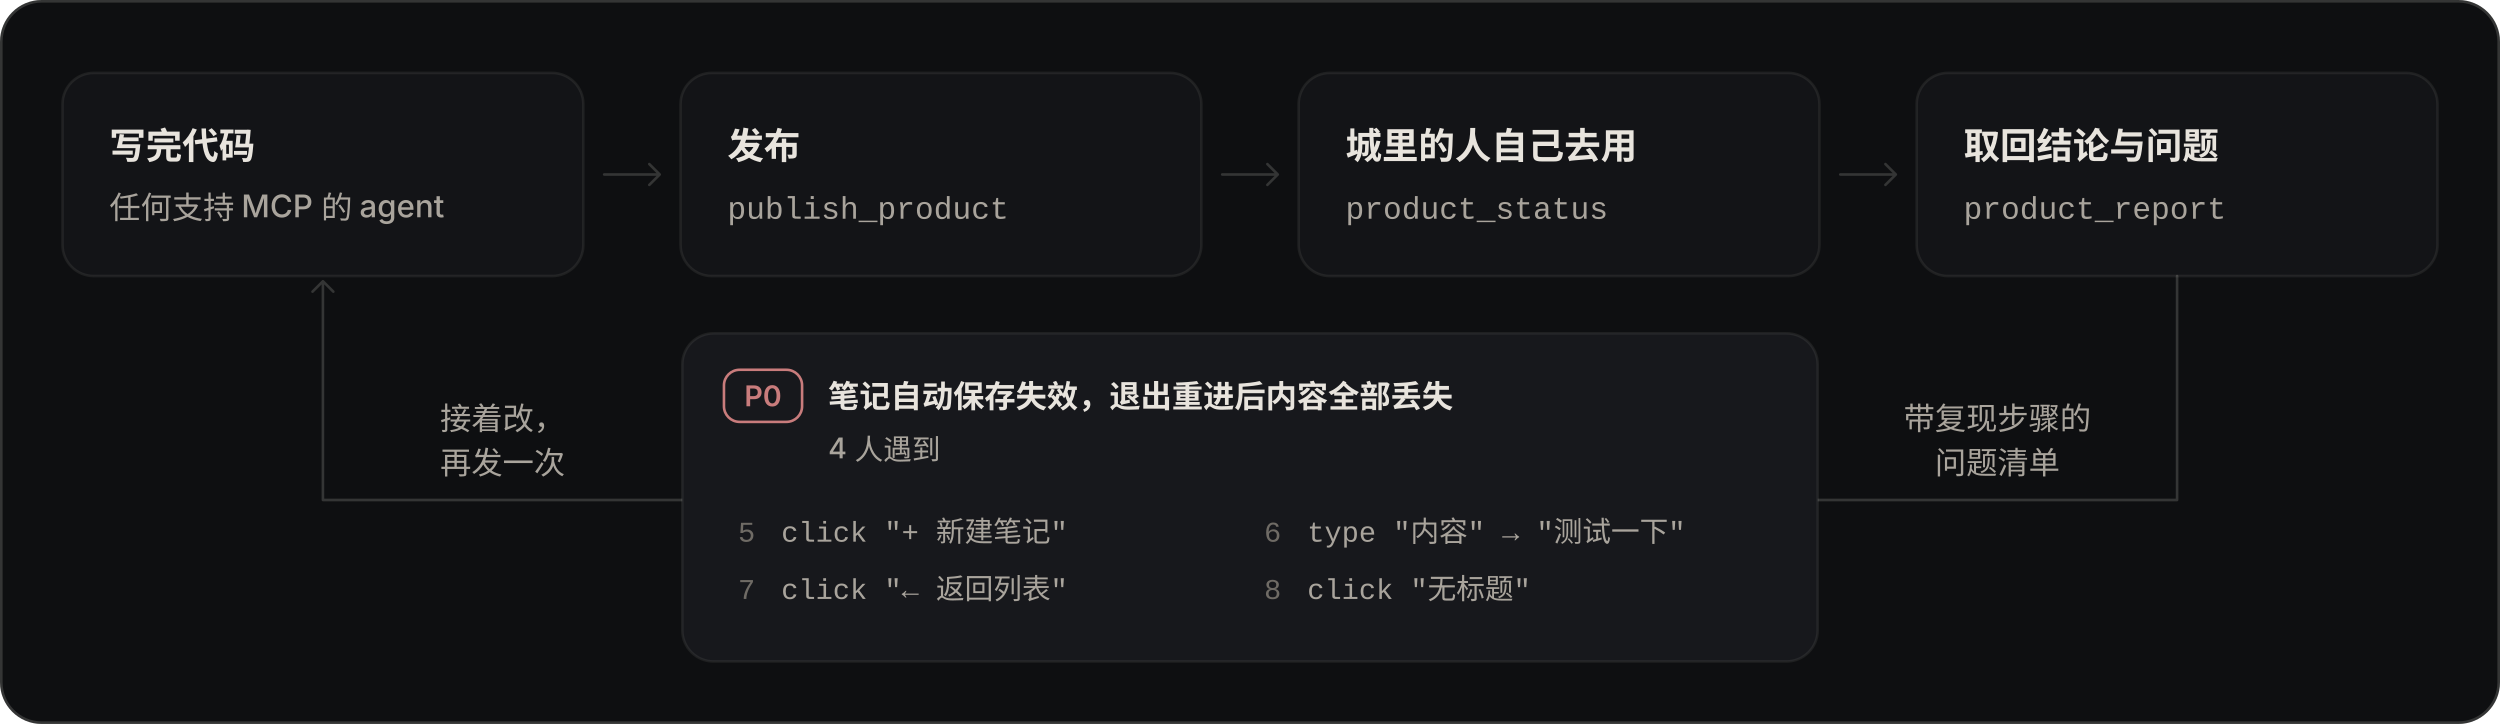
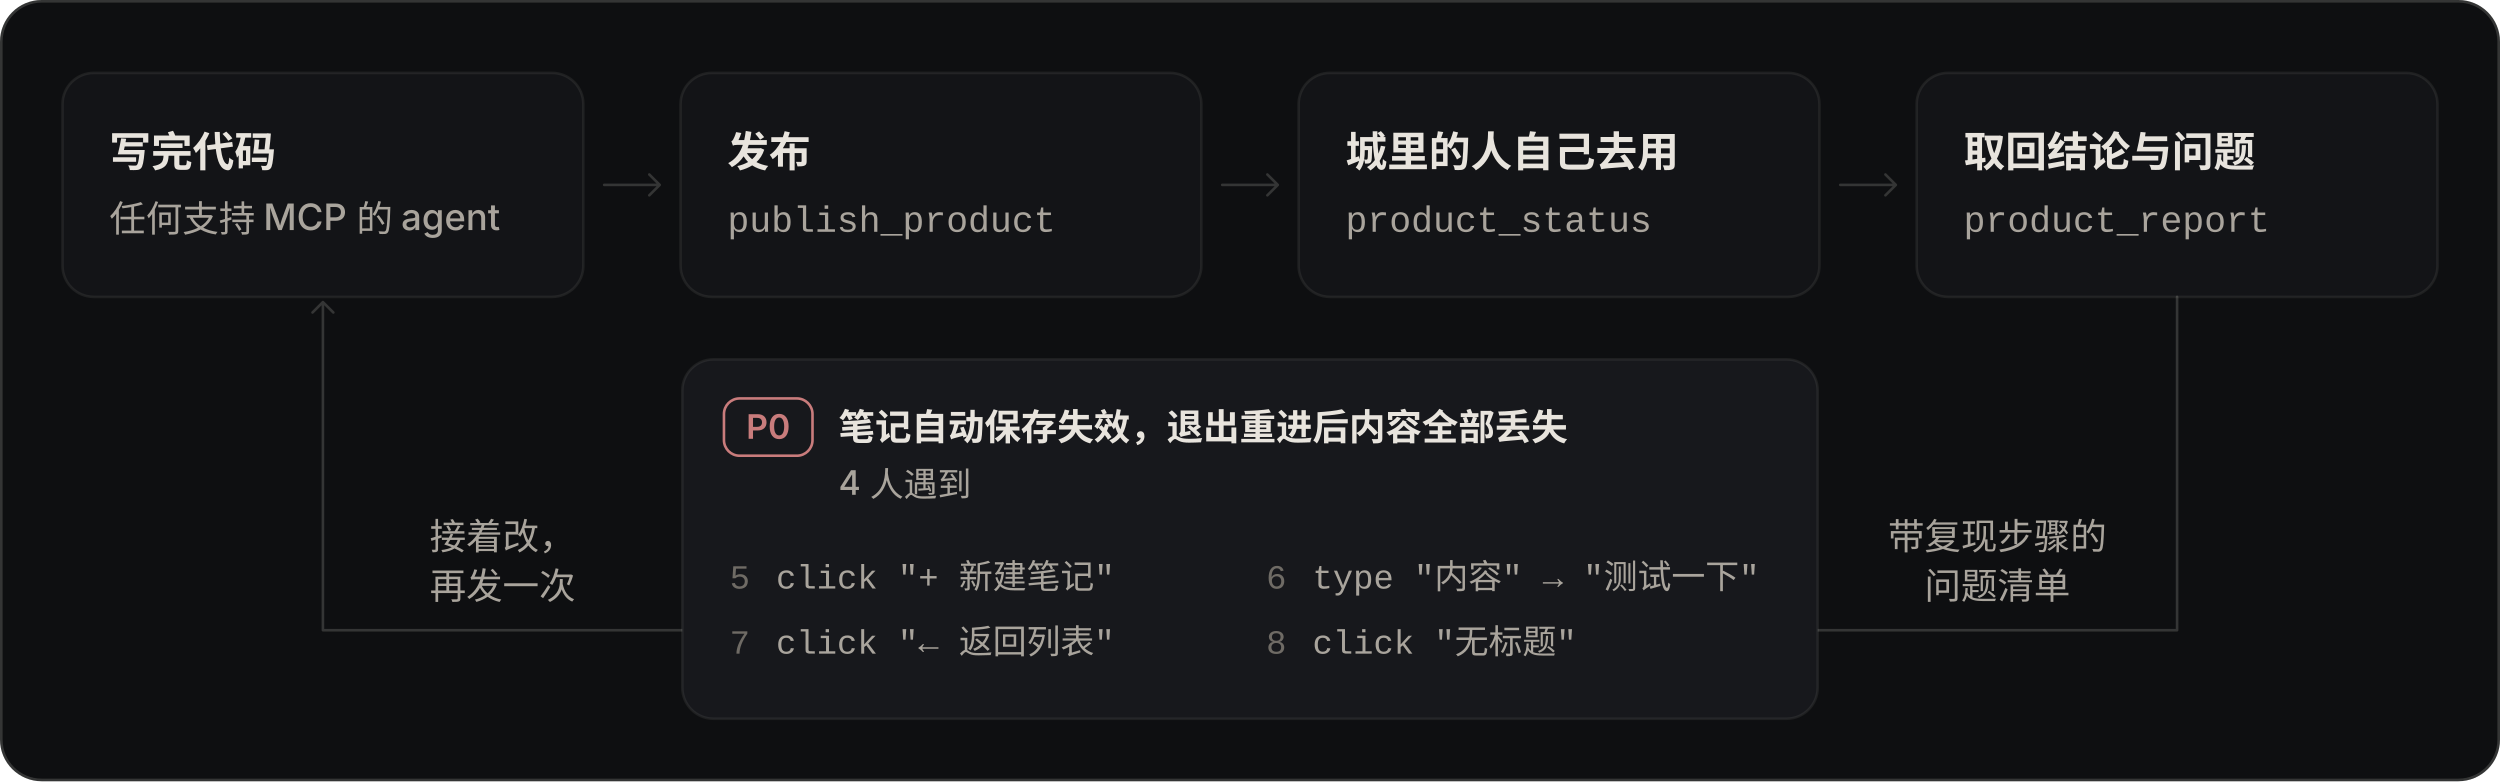
- <svg xmlns="http://www.w3.org/2000/svg" class="fig fig-loop fig-n4" viewBox="0 0 960 278" width="960" height="278" role="img" aria-label="Coding agent 的循环：写完代码，经 MCP 发布，城里的人自己去用，取回结论和带复现步骤的问题清单，接着改，再发一次。" xml:lang="zh-CN">
-   <style>.fig text{font-family:Inter,ui-sans-serif,system-ui,-apple-system,"Segoe UI","PingFang SC","Hiragino Sans GB","Microsoft YaHei","Noto Sans CJK SC","Noto Sans SC",sans-serif}.fig .t{fill:#e8e4dd;font-size:13px;font-weight:450}.fig .t-d{fill:#e8e4dd}.fig .t-m{fill:#a9a49c}.fig .t-s{fill:#6f6b65}.fig .t-inv{fill:#0e0f11}.fig .t-link{fill:#cfd8d5}.fig .t-danger{fill:#c97c7c}.fig .t-mono{font-family:ui-monospace,SFMono-Regular,Menlo,Consolas,"Liberation Mono","Noto Sans Mono CJK SC",monospace}.fig .t-sb{font-weight:600}.fig .t-b{font-weight:700}.fig .t-mid{text-anchor:middle}.fig .t-end{text-anchor:end}.fig .t-num{font-variant-numeric:tabular-nums}.fig .t-8{font-size:8px}.fig .t-10{font-size:10px}.fig .t-11{font-size:11px}.fig .t-12{font-size:12px}.fig .t-13{font-size:13px}.fig .t-14{font-size:14px}.fig .t-15{font-size:15px}.fig .t-17{font-size:17px}.fig .t-19{font-size:19px}.fig .t-22{font-size:22px}.fig .t-24{font-size:24px;letter-spacing:-0.01em}.fig .t-60{font-size:60px;letter-spacing:-0.03em}.fig .f-bg,.fig .f-card{fill:#0e0f11}.fig .f-raised{fill:#131417}.fig .f-surface{fill:#17181c}.fig .f-hover{fill:#1d1e23}.fig .f-fg{fill:#e8e4dd}.fig .f-muted{fill:#a9a49c}.fig .f-subtle{fill:#6f6b65}.fig .f-sage{fill:#7d8f8a}.fig .f-avatar{fill:#6f6b65}.fig .f-accent{fill:#f0a35e}.fig .f-accent-soft{fill:rgb(240 163 94 / 0.12)}.fig .f-danger{fill:#c97c7c}.fig .no-fill{fill:none}.fig .s-line{stroke:rgb(232 228 221 / 0.08)}.fig .s-strong{stroke:rgb(232 228 221 / 0.18)}.fig .s-muted{stroke:#6f6b65}.fig .s-fg{stroke:#e8e4dd}.fig .s-sage{stroke:#7d8f8a}.fig .s-accent{stroke:#f0a35e;stroke-width:1.5}.fig .s-danger{stroke:#c97c7c}.fig .s-card{stroke:#0e0f11;stroke-width:2}.fig .sw-2{stroke-width:2}.fig .dashed{stroke-dasharray:5 5}.fig .faint{opacity:0.45}.fig path,.fig line{stroke-linecap:round;stroke-linejoin:round}.fig .dot{fill:none;stroke-width:4.6;stroke-linecap:round}.fig .dot-off{stroke:rgb(232 228 221 / 0.18)}.fig .dot-on{stroke:#7d8f8a}.fig .now{opacity:0}.fig-n3 .now{animation:fig-now-3 7.8s cubic-bezier(0.2,0,0,1) infinite}.fig-n4 .now{animation:fig-now-4 10.4s cubic-bezier(0.2,0,0,1) infinite}.fig-n7 .now{animation:fig-now-7 18.2s cubic-bezier(0.2,0,0,1) infinite}.fig .now-2{animation-delay:2.6s}.fig .now-3{animation-delay:5.2s}.fig .now-4{animation-delay:7.8s}.fig .now-5{animation-delay:10.4s}.fig .now-6{animation-delay:13s}.fig .now-7{animation-delay:15.6s}@keyframes fig-now-3{0%{opacity:0}4%,29%{opacity:1}33.3%,100%{opacity:0}}@keyframes fig-now-4{0%{opacity:0}3%,22%{opacity:1}25%,100%{opacity:0}}@keyframes fig-now-7{0%{opacity:0}1.8%,12.5%{opacity:1}14.28%,100%{opacity:0}}.fig .ripple{opacity:0.5;transform-box:fill-box;transform-origin:center;animation:fig-ripple 2.6s cubic-bezier(0.2,0,0,1) infinite}@keyframes fig-ripple{0%{opacity:0.9;transform:scale(0.4)}70%,100%{opacity:0;transform:scale(1.5)}}.fig .breath{animation:fig-breath 5000ms cubic-bezier(0.45,0,0.55,1) infinite}@keyframes fig-breath{0%,100%{opacity:0.35}50%{opacity:1}}.fig .tw{animation:fig-twinkle 9s cubic-bezier(0.45,0,0.55,1) infinite}.fig .tw-2{animation-delay:-2.2s}.fig .tw-3{animation-delay:-4.6s}.fig .tw-4{animation-delay:-6.9s}@keyframes fig-twinkle{0%,38%,100%{opacity:1}46%,72%{opacity:0.12}80%{opacity:1}}.fig .px-a{fill:#7d8f8a}.fig .px-b{fill:#c2cfcb}.fig .px-lit{fill:#f0a35e}.fig .px-dim{fill:#0e0f11;opacity:.5}@media (prefers-reduced-motion:reduce){.fig *{animation:none!important}}</style>
+ <svg xmlns="http://www.w3.org/2000/svg" class="fig fig-loop fig-n4" viewBox="0 0 960 300" width="960" height="300" role="img" aria-label="Coding agent 的循环：写完代码，经 MCP 发布，城里的人自己去用，取回结论和带复现步骤的问题清单，接着改，再发一次。" xml:lang="zh-CN">
+   <style>.fig text{font-family:Inter,ui-sans-serif,system-ui,-apple-system,"Segoe UI","PingFang SC","Hiragino Sans GB","Microsoft YaHei","Noto Sans CJK SC","Noto Sans SC",sans-serif}.fig .t{fill:#e8e4dd;font-size:13px;font-weight:450}.fig .t-d{fill:#e8e4dd}.fig .t-m{fill:#a9a49c}.fig .t-s{fill:#6f6b65}.fig .t-inv{fill:#0e0f11}.fig .t-link{fill:#cfd8d5}.fig .t-danger{fill:#c97c7c}.fig .t-mono{font-family:ui-monospace,SFMono-Regular,Menlo,Consolas,"Liberation Mono","Noto Sans Mono CJK SC",monospace}.fig .t-sb{font-weight:600}.fig .t-b{font-weight:700}.fig .t-mid{text-anchor:middle}.fig .t-end{text-anchor:end}.fig .t-num{font-variant-numeric:tabular-nums}.fig .t-9{font-size:9px}.fig .t-11{font-size:11px}.fig .t-12{font-size:12px}.fig .t-13{font-size:13px}.fig .t-14{font-size:14px}.fig .t-15{font-size:15px}.fig .t-16{font-size:16px}.fig .t-19{font-size:19px}.fig .t-24{font-size:24px;letter-spacing:-0.01em}.fig .t-60{font-size:60px;letter-spacing:-0.03em}.fig .f-bg,.fig .f-card{fill:#0e0f11}.fig .f-raised{fill:#131417}.fig .f-surface{fill:#17181c}.fig .f-hover{fill:#1d1e23}.fig .f-fg{fill:#e8e4dd}.fig .f-muted{fill:#a9a49c}.fig .f-subtle{fill:#6f6b65}.fig .f-sage{fill:#7d8f8a}.fig .f-avatar{fill:#6f6b65}.fig .f-accent{fill:#f0a35e}.fig .f-accent-soft{fill:rgb(240 163 94 / 0.12)}.fig .f-danger{fill:#c97c7c}.fig .no-fill{fill:none}.fig .s-line{stroke:rgb(232 228 221 / 0.08)}.fig .s-strong{stroke:rgb(232 228 221 / 0.18)}.fig .s-muted{stroke:#6f6b65}.fig .s-fg{stroke:#e8e4dd}.fig .s-sage{stroke:#7d8f8a}.fig .s-accent{stroke:#f0a35e;stroke-width:1.5}.fig .s-danger{stroke:#c97c7c}.fig .s-card{stroke:#0e0f11;stroke-width:2}.fig .sw-2{stroke-width:2}.fig .dashed{stroke-dasharray:5 5}.fig .faint{opacity:0.45}.fig path,.fig line{stroke-linecap:round;stroke-linejoin:round}.fig .dot{fill:none;stroke-width:4.6;stroke-linecap:round}.fig .dot-off{stroke:rgb(232 228 221 / 0.18)}.fig .dot-on{stroke:#7d8f8a}.fig .now{opacity:0}.fig-n3 .now{animation:fig-now-3 7.8s cubic-bezier(0.2,0,0,1) infinite}.fig-n4 .now{animation:fig-now-4 10.4s cubic-bezier(0.2,0,0,1) infinite}.fig-n7 .now{animation:fig-now-7 18.2s cubic-bezier(0.2,0,0,1) infinite}.fig .now-2{animation-delay:2.6s}.fig .now-3{animation-delay:5.2s}.fig .now-4{animation-delay:7.8s}.fig .now-5{animation-delay:10.4s}.fig .now-6{animation-delay:13s}.fig .now-7{animation-delay:15.6s}@keyframes fig-now-3{0%{opacity:0}4%,29%{opacity:1}33.3%,100%{opacity:0}}@keyframes fig-now-4{0%{opacity:0}3%,22%{opacity:1}25%,100%{opacity:0}}@keyframes fig-now-7{0%{opacity:0}1.8%,12.5%{opacity:1}14.28%,100%{opacity:0}}.fig .ripple{opacity:0.5;transform-box:fill-box;transform-origin:center;animation:fig-ripple 2.6s cubic-bezier(0.2,0,0,1) infinite}@keyframes fig-ripple{0%{opacity:0.9;transform:scale(0.4)}70%,100%{opacity:0;transform:scale(1.5)}}.fig .breath{animation:fig-breath 5000ms cubic-bezier(0.45,0,0.55,1) infinite}@keyframes fig-breath{0%,100%{opacity:0.35}50%{opacity:1}}.fig .tw{animation:fig-twinkle 9s cubic-bezier(0.45,0,0.55,1) infinite}.fig .tw-2{animation-delay:-2.2s}.fig .tw-3{animation-delay:-4.6s}.fig .tw-4{animation-delay:-6.9s}@keyframes fig-twinkle{0%,38%,100%{opacity:1}46%,72%{opacity:0.12}80%{opacity:1}}.fig .px-a{fill:#7d8f8a}.fig .px-b{fill:#c2cfcb}.fig .px-lit{fill:#f0a35e}.fig .px-dim{fill:#0e0f11;opacity:.5}@media (prefers-reduced-motion:reduce){.fig *{animation:none!important}}</style>
  <defs>
    <clipPath id="fig-card">
-       <rect width="960" height="278" rx="16" />
+       <rect width="960" height="300" rx="16" />
    </clipPath>
  </defs>
  <g clip-path="url(#fig-card)">
-     <rect width="960" height="278" fill="#0e0f11" />
-     <rect x="24" y="28" width="200" height="78" rx="12" class="f-raised s-line" />
+     <rect width="960" height="300" fill="#0e0f11" />
+     <rect x="24" y="28" width="200" height="86" rx="12" class="f-raised s-line" />
    <g class="now now-1" aria-hidden="true">
-       <rect x="24" y="28" width="200" height="78" rx="12" class="no-fill s-accent" />
+       <rect x="24" y="28" width="200" height="86" rx="12" class="no-fill s-accent" />
    </g>
-     <text x="42" y="61" class="t t-d t-b t-14">写完代码</text>
-     <text x="42" y="84" class="t t-m t-12">任何支持 MCP 的 agent</text>
-     <path d="M232 67L253.33 67M249.33 63L253.33 67L249.33 71" class="s-strong no-fill" />
-     <rect x="261.33" y="28" width="200" height="78" rx="12" class="f-raised s-line" />
+     <text x="42" y="64" class="t t-d t-b t-16">写完代码</text>
+     <text x="42" y="89" class="t t-m t-14">任何支持 MCP 的 agent</text>
+     <path d="M232 71L253.33 71M249.33 67L253.33 71L249.33 75" class="s-strong no-fill" />
+     <rect x="261.33" y="28" width="200" height="86" rx="12" class="f-raised s-line" />
    <g class="now now-2" aria-hidden="true">
-       <rect x="261.33" y="28" width="200" height="78" rx="12" class="no-fill s-accent" />
+       <rect x="261.33" y="28" width="200" height="86" rx="12" class="no-fill s-accent" />
    </g>
-     <text x="279.33" y="61" class="t t-d t-b t-14">发布</text>
-     <text x="279.33" y="84" class="t t-m t-12 t-mono">publish_product</text>
-     <path d="M469.33 67L490.67 67M486.67 63L490.67 67L486.67 71" class="s-strong no-fill" />
-     <rect x="498.67" y="28" width="200" height="78" rx="12" class="f-raised s-line" />
+     <text x="279.33" y="64" class="t t-d t-b t-16">发布</text>
+     <text x="279.33" y="89" class="t t-m t-14 t-mono">publish_product</text>
+     <path d="M469.33 71L490.67 71M486.67 67L490.67 71L486.67 75" class="s-strong no-fill" />
+     <rect x="498.67" y="28" width="200" height="86" rx="12" class="f-raised s-line" />
    <g class="now now-3" aria-hidden="true">
-       <rect x="498.67" y="28" width="200" height="78" rx="12" class="no-fill s-accent" />
+       <rect x="498.67" y="28" width="200" height="86" rx="12" class="no-fill s-accent" />
    </g>
-     <text x="516.67" y="61" class="t t-d t-b t-14">城里的人自己去用</text>
-     <text x="516.67" y="84" class="t t-m t-12 t-mono">product_status</text>
-     <path d="M706.67 67L728 67M724 63L728 67L724 71" class="s-strong no-fill" />
-     <rect x="736" y="28" width="200" height="78" rx="12" class="f-raised s-line" />
+     <text x="516.67" y="64" class="t t-d t-b t-16">城里的人自己去用</text>
+     <text x="516.67" y="89" class="t t-m t-14 t-mono">product_status</text>
+     <path d="M706.67 71L728 71M724 67L728 71L724 75" class="s-strong no-fill" />
+     <rect x="736" y="28" width="200" height="86" rx="12" class="f-raised s-line" />
    <g class="now now-4" aria-hidden="true">
-       <rect x="736" y="28" width="200" height="78" rx="12" class="no-fill s-accent" />
+       <rect x="736" y="28" width="200" height="86" rx="12" class="no-fill s-accent" />
    </g>
-     <text x="754" y="61" class="t t-d t-b t-14">取回结论与问题</text>
-     <text x="754" y="84" class="t t-m t-12 t-mono">product_report</text>
-     <path d="M836 106V192H124V108M120 112l4 -4l4 4" class="s-strong no-fill" />
-     <text x="193" y="165" class="t t-m t-12 t-mid">接着改，</text>
-     <text x="193" y="182" class="t t-m t-12 t-mid">再发一次</text>
-     <text x="767" y="165" class="t t-m t-12 t-mid">带复现步骤的</text>
-     <text x="767" y="182" class="t t-m t-12 t-mid">问题清单</text>
-     <rect x="262" y="128" width="436" height="126" rx="12" class="f-surface s-line" />
-     <rect x="278" y="142" width="30" height="20" rx="6" class="no-fill s-danger" />
-     <text x="293" y="156" class="t t-danger t-sb t-11 t-mid">P0</text>
-     <text x="318" y="156.5" class="t t-d t-sb t-12">笔记自动保存失效，退出重进后内容全部丢失</text>
-     <text x="318" y="176" class="t t-m t-11">4 人遇到</text>
-     <text x="290" y="208" class="t t-s t-11 t-mono t-end t-num">5</text>
-     <text x="300" y="208" class="t t-m t-11 t-mono">click "+ 新建笔记"</text>
-     <text x="492" y="208" class="t t-s t-11 t-mono t-end t-num">6</text>
-     <text x="502" y="208" class="t t-m t-11 t-mono">type "内容" → "测试一下"</text>
-     <text x="290" y="230" class="t t-s t-11 t-mono t-end t-num">7</text>
-     <text x="300" y="230" class="t t-m t-11 t-mono">click "← 返回列表"</text>
-     <text x="492" y="230" class="t t-s t-11 t-mono t-end t-num">8</text>
-     <text x="502" y="230" class="t t-m t-11 t-mono">click "无标题"</text>
+     <text x="754" y="64" class="t t-d t-b t-16">取回结论与问题</text>
+     <text x="754" y="89" class="t t-m t-14 t-mono">product_report</text>
+     <path d="M836 114V242H124V116M120 120l4 -4l4 4" class="s-strong no-fill" />
+     <text x="193" y="211" class="t t-m t-14 t-mid">接着改，</text>
+     <text x="193" y="230" class="t t-m t-14 t-mid">再发一次</text>
+     <text x="767" y="211" class="t t-m t-14 t-mid">带复现步骤的</text>
+     <text x="767" y="230" class="t t-m t-14 t-mid">问题清单</text>
+     <rect x="262" y="138" width="436" height="138" rx="12" class="f-surface s-line" />
+     <rect x="278" y="153" width="34" height="22" rx="6" class="no-fill s-danger" />
+     <text x="295" y="168.5" class="t t-danger t-sb t-13 t-mid">P0</text>
+     <text x="322" y="169" class="t t-d t-sb t-14">笔记自动保存失效，退出重进后内容全部丢失</text>
+     <text x="322" y="190" class="t t-m t-13">4 人遇到</text>
+     <text x="288" y="226" class="t t-s t-13 t-mono t-end t-num">5</text>
+     <text x="298" y="226" class="t t-m t-13 t-mono">click "+ 新建笔记"</text>
+     <text x="494" y="226" class="t t-s t-13 t-mono t-end t-num">6</text>
+     <text x="504" y="226" class="t t-m t-13 t-mono">type "内容" → "测试一下"</text>
+     <text x="288" y="251" class="t t-s t-13 t-mono t-end t-num">7</text>
+     <text x="298" y="251" class="t t-m t-13 t-mono">click "← 返回列表"</text>
+     <text x="494" y="251" class="t t-s t-13 t-mono t-end t-num">8</text>
+     <text x="504" y="251" class="t t-m t-13 t-mono">click "无标题"</text>
  </g>
-   <rect x="0.5" y="0.5" width="959" height="277" rx="15.5" fill="none" stroke="rgb(232 228 221 / 0.18)" />
+   <rect x="0.5" y="0.5" width="959" height="299" rx="15.5" fill="none" stroke="rgb(232 228 221 / 0.18)" />
</svg>
